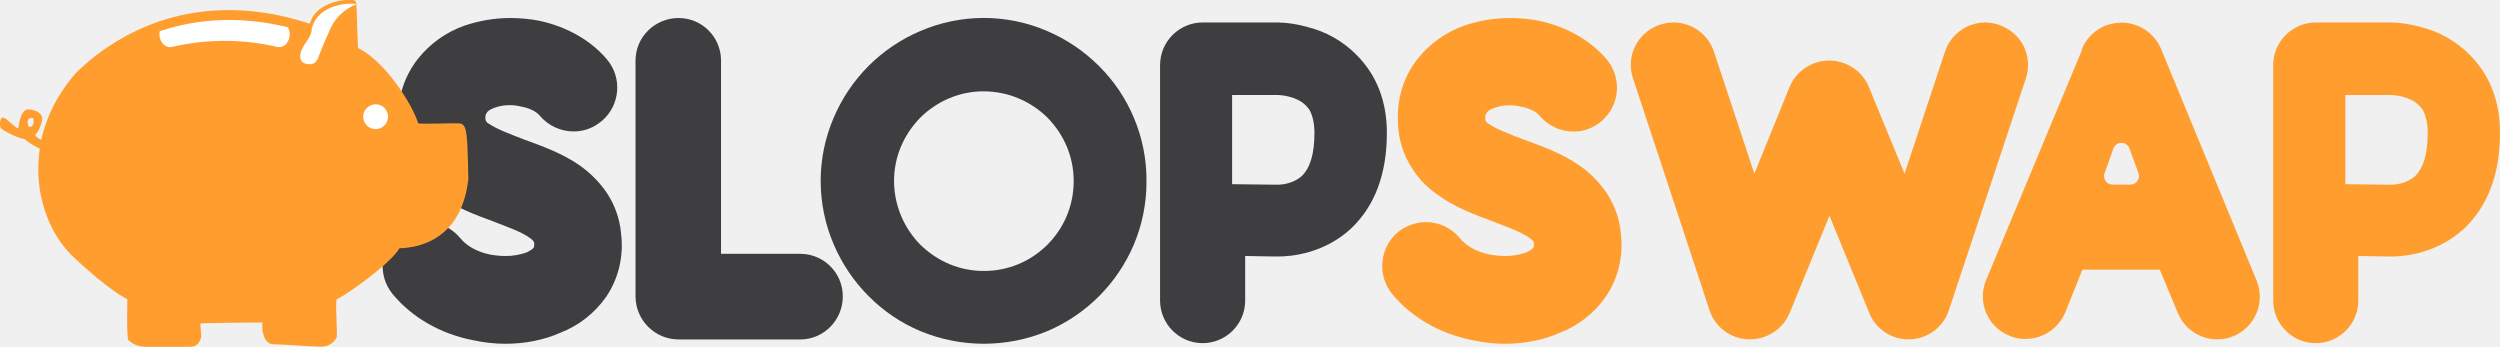
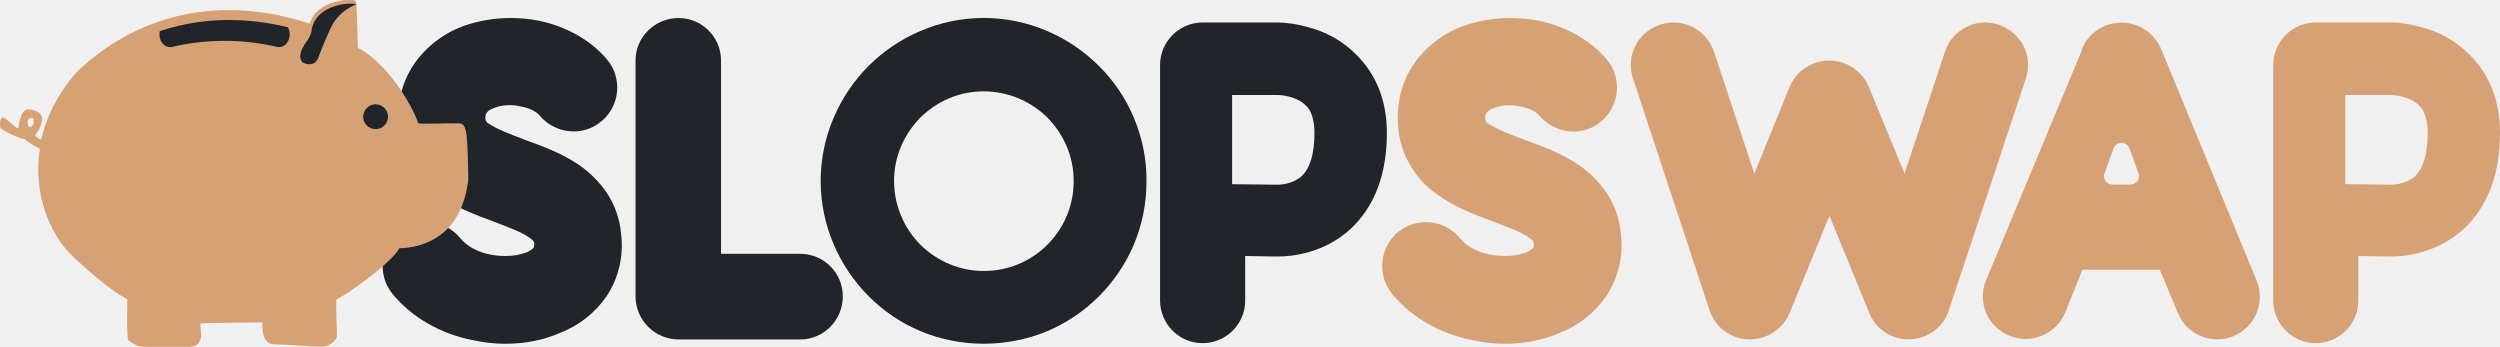
<svg xmlns="http://www.w3.org/2000/svg" version="1.1" id="Layer_1" x="0px" y="0px" viewBox="0 0 1970.8 273.5" style="enable-background:new 0 0 1970.8 273.5;" xml:space="preserve">
  <style type="text/css">
- 	.st0{fill:#3E3D40;}
- 	.st1{fill:#FF9E2E;}
- 	.st2{fill:#212529;}
- 	.st3{fill:#FFFFFF;}
+ 	.st0{fill:#212529;}
+ 	.st1{fill:#D6A175;}
</style>
  <g>
    <path class="st0" d="M477.9,233.9c-9,12.9-21.7,22.9-36.4,28.5c-12.8,5.7-27.8,8.6-43.2,8.6c-8.5,0-17-1-25.3-2.8   c-26-5-48.5-18.2-63.5-36.4c-12.1-14.8-10-36.6,4.6-48.9c6.3-5,14.1-7.8,22.1-7.8c10.4,0,20.2,4.7,26.8,12.8   c5,6.1,13.2,10.7,23.5,12.8c3.9,0.7,7.8,1.1,11.8,1.1c5.7,0.1,11.4-0.9,16.8-2.8c2.9-1.4,5-2.8,5.7-3.9c0.3-1,0.4-2.1,0.4-3.2   c-0.4-1.4-0.4-2.2-3.9-4.6c-6.4-4.6-16.8-8.2-27.8-12.5c-15.3-5.7-31-11.4-45-21.8c-9.1-6.3-16.5-14.6-21.8-24.3   c-6.1-10.7-8.9-22.5-8.9-35.7c0-17.8,5.4-33.5,15.7-46.7c9.5-11.9,22.1-20.9,36.4-26c11.7-4,24-6.1,36.4-6.1   c7.5,0,15.1,0.7,22.5,2.1c21.8,4.6,40.7,15.3,53.5,30.3c12.4,14.5,10.7,36.3-3.8,48.7c-0.1,0-0.1,0.1-0.2,0.1   c-6.1,5.3-14,8.3-22.1,8.2c-10.1,0-19.8-4.4-26.4-12.1c-2.8-3.6-8.6-6.4-15-7.5c-2.8-0.7-5.7-1.1-8.6-1.1   c-4.3-0.1-8.5,0.6-12.5,2.1c-3.9,1.4-5.3,2.8-5.7,3.6c-0.3,0.4-1.4,1.4-1.4,4.3c-0.1,2,1,3.9,2.8,4.6c6.1,4.3,16.8,8.2,27.8,12.5   c14.6,5.3,29.6,10.7,43.2,20c8.5,5.9,15.9,13.2,21.8,21.8c6.5,9.7,10.4,20.8,11.4,32.4C491.8,201.8,487.7,219.4,477.9,233.9z" />
-     <path class="st0" d="M630.9,200.1c18.5,0,33.5,15,33.5,33.5c0,0,0,0.1,0,0.1c0,18.6-15,33.9-33.5,33.9h-96   c-18.7-0.1-33.8-15.2-33.9-33.9V47.7c0-18.6,15.4-33.5,33.9-33.5c18.5,0,33.5,15,33.5,33.5c0,0,0,0,0,0.1v152.3H630.9z" />
+     <path class="st0" d="M630.9,200.1c18.5,0,33.5,15,33.5,33.5v0.1c0,18.6-15,33.9-33.5,33.9h-96c-18.7-0.1-33.8-15.2-33.9-33.9v-186   c0-18.6,15.4-33.5,33.9-33.5s33.5,15,33.5,33.5c0,0,0,0,0,0.1v152.3H630.9z" />
    <path class="st0" d="M903.8,142.6c0.1,17.3-3.3,34.4-10,50.3c-13.1,30.7-37.5,55.1-68.1,68.1c-32.1,13.3-68.2,13.3-100.2,0   c-15.2-6.4-29-15.7-40.7-27.5c-11.7-11.7-21-25.5-27.5-40.7c-13.8-32-13.8-68.3,0-100.2c13.1-30.7,37.5-55.1,68.1-68.1   c32-13.8,68.3-13.8,100.2,0c15.2,6.5,29,15.8,40.7,27.5c11.7,11.6,21.1,25.4,27.5,40.7C900.5,108.5,903.9,125.5,903.8,142.6z    M846.4,142.6c0-18.9-7.5-36.4-20.7-49.9C812.3,79.5,794.2,72,775.4,72c-18.9,0-36.4,7.5-49.9,20.7c-13.2,13.6-20.7,31-20.7,49.9   c0,18.8,7.5,36.9,20.7,50.3c13.6,13.2,31,20.7,49.9,20.7c39,0.2,70.8-31.3,71-70.3C846.4,143.1,846.4,142.9,846.4,142.6   L846.4,142.6z" />
    <path class="st0" d="M1093.3,104.8c0,32.5-9.6,57.8-28.5,75.6c-21.4,19.6-47.1,21.8-57.1,21.8h-2.5l-23.6-0.4v35.7   c-0.3,18.5-15.6,33.3-34.1,33c-18.1-0.3-32.6-14.9-33-33V51.2c0.1-18.5,15.1-33.4,33.5-33.5h59.5c7.9,0.2,15.6,1.4,23.2,3.6   c14.6,3.6,27.9,11.1,38.5,21.8C1085,58.8,1093.3,79.5,1093.3,104.8z M1036.2,104.8c0-7.5-1.4-13.6-3.9-18.2c-2.3-3.3-5.3-6-8.9-7.8   c-4.9-2.3-10.3-3.7-15.7-3.9h-36.4v70.3l35,0.4h1.3c1.8,0,11.4-0.4,18.6-6.8C1033,132.2,1036.2,120.8,1036.2,104.8L1036.2,104.8z" />
  </g>
  <path class="st1" d="M1265.9,233.9c-9,12.9-21.7,22.9-36.4,28.5c-12.8,5.7-27.8,8.6-43.2,8.6c-8.5,0-17-1-25.3-2.8  c-26-5-48.5-18.2-63.5-36.4c-12.1-14.8-10-36.6,4.6-48.9c6.3-5,14.1-7.8,22.1-7.8c10.4,0,20.2,4.7,26.8,12.8  c5,6.1,13.2,10.7,23.6,12.8c3.9,0.7,7.8,1.1,11.8,1.1c5.7,0.1,11.4-0.9,16.8-2.8c2.8-1.4,5-2.8,5.7-3.9c0.3-1,0.4-2.1,0.3-3.2  c-0.3-1.4-0.3-2.2-3.9-4.6c-6.4-4.6-16.8-8.2-27.8-12.5c-15.3-5.7-31-11.4-44.9-21.8c-9.1-6.3-16.5-14.6-21.8-24.3  c-6.1-10.7-8.9-22.5-8.9-35.7c0-17.8,5.3-33.5,15.7-46.7c9.5-11.9,22.1-20.9,36.4-26c11.7-4,24-6.1,36.4-6.1  c7.5,0,15.1,0.7,22.5,2.1c21.8,4.6,40.7,15.3,53.5,30.3c12.4,14.5,10.7,36.3-3.7,48.7c-0.1,0.1-0.1,0.1-0.2,0.2  c-6.1,5.3-14,8.3-22.1,8.2c-10.1,0-19.8-4.4-26.4-12.1c-2.8-3.6-8.6-6.4-15-7.5c-2.8-0.7-5.7-1.1-8.6-1.1c-4.3-0.1-8.5,0.6-12.5,2.1  c-3.9,1.4-5.3,2.8-5.7,3.6c-0.3,0.4-1.4,1.4-1.4,4.3c-0.1,2,1,3.9,2.8,4.6c6.1,4.3,16.8,8.2,27.8,12.5c14.6,5.3,29.6,10.7,43.2,20  c8.5,5.8,15.9,13.2,21.8,21.8c6.5,9.7,10.4,20.9,11.4,32.5C1279.9,201.8,1275.7,219.4,1265.9,233.9z" />
  <path class="st1" d="M1597,62l-60.7,182.7c-4.4,13.3-16.7,22.4-30.7,22.8h-1c-13.6,0.1-25.9-8.1-31-20.7l-31.4-76.7l-31.4,76.7  c-5.3,12.5-17.5,20.6-31,20.7h-1.4c-14-0.4-26.3-9.5-30.7-22.8L1287.4,62c-6-17.4,3.3-36.4,20.8-42.4c0.1,0,0.2-0.1,0.2-0.1  c3.5-1.1,7.1-1.7,10.7-1.8c14.6,0,27.5,9.3,32.1,23.2l31.8,96l27.8-68.5c7.3-17.2,27.2-25.3,44.4-18c8.1,3.4,14.6,9.9,18,18  l28.2,68.5l31.8-96c4.5-13.8,17.3-23.1,31.8-23.2c3.6,0.1,7.2,0.7,10.7,1.8c8.4,2.9,15.5,8.9,19.6,16.8  C1599.2,44.3,1599.8,53.5,1597,62z" />
-   <path class="st1" d="M1778.9,221.1c7.1,17.1-1.1,36.8-18.2,43.9c0,0,0,0,0,0c-4.1,1.7-8.4,2.6-12.8,2.5c-13.6,0-25.8-8.1-31-20.7  l-14.3-34.2h-61l-13.6,33.9c-5.3,12.5-17.5,20.6-31,20.7c-4.4,0.1-8.8-0.7-12.8-2.5c-17.2-6.8-25.6-26.3-18.7-43.5  c0.1-0.1,0.1-0.3,0.2-0.4l75.2-180.5c0-0.7,0.3-1.1,0.3-1.8c3.5-8.2,10-14.7,18.2-18.2c4.1-1.5,8.5-2.4,12.8-2.5  c13.7,0,26,8.1,31.4,20.7L1778.9,221.1z M1665.3,145.5h14.2c3.7,0,6.7-3,6.7-6.7c0-0.8-0.1-1.6-0.4-2.3l-7.1-19.5  c-1.3-3.5-5.1-5.3-8.6-4c-1.9,0.7-3.3,2.1-4,4l-7,19.5c-1.3,3.5,0.5,7.3,4,8.6C1663.7,145.3,1664.5,145.5,1665.3,145.5L1665.3,145.5  z" />
+   <path class="st1" d="M1778.9,221.1c7.1,17.1-1.1,36.8-18.2,43.9l0,0c-4.1,1.7-8.4,2.6-12.8,2.5c-13.6,0-25.8-8.1-31-20.7l-14.3-34.2  h-61l-13.6,33.9c-5.3,12.5-17.5,20.6-31,20.7c-4.4,0.1-8.8-0.7-12.8-2.5c-17.2-6.8-25.6-26.3-18.7-43.5c0.1-0.1,0.1-0.3,0.2-0.4  l75.2-180.5c0-0.7,0.3-1.1,0.3-1.8c3.5-8.2,10-14.7,18.2-18.2c4.1-1.5,8.5-2.4,12.8-2.5c13.7,0,26,8.1,31.4,20.7L1778.9,221.1z   M1665.3,145.5h14.2c3.7,0,6.7-3,6.7-6.7c0-0.8-0.1-1.6-0.4-2.3l-7.1-19.5c-1.3-3.5-5.1-5.3-8.6-4c-1.9,0.7-3.3,2.1-4,4l-7,19.5  c-1.3,3.5,0.5,7.3,4,8.6C1663.7,145.3,1664.5,145.5,1665.3,145.5L1665.3,145.5z" />
  <path class="st1" d="M1970.8,104.8c0,32.5-9.6,57.8-28.5,75.6c-21.4,19.6-47.1,21.8-57.1,21.8h-2.5l-23.6-0.4v35.7  c-0.3,18.5-15.6,33.3-34.1,33c-18.1-0.3-32.6-14.9-33-33V51.2c0.1-18.5,15.1-33.4,33.5-33.5h59.6c7.9,0.2,15.6,1.4,23.2,3.6  c14.6,3.6,27.9,11.1,38.5,21.8C1962.6,58.8,1970.8,79.5,1970.8,104.8z M1913.8,104.8c0-7.5-1.4-13.6-3.9-18.2  c-2.3-3.3-5.3-6-8.9-7.8c-4.9-2.3-10.3-3.7-15.7-3.9h-36.4v70.3l35,0.4h1.4c1.8,0,11.4-0.4,18.6-6.8  C1910.6,132.2,1913.8,120.8,1913.8,104.8z" />
-   <path class="st2" d="M277.8,3c0,0-25.9-5-31.8,18.8s-17.1,16.3-17.1,16.3l13.3,21.8l35.6-51.6l3.2-4.9" />
-   <path class="st1" d="M0.4,100.7c1,1.9,14,8.5,19,8.9c0.4,1,7,5.3,12,7.6c-5.4,35.1,7.5,67.4,26.1,85c29.1,27.6,42.9,33.7,42.9,33.7  s-0.7,31.4,0.8,32.2s4.7,5.3,13.8,5.3h34.1c7.7,0,8.1-4.7,9.2-6.5s-1.1-11.5,0-11.9s43.7-0.8,48.6-0.8c-0.8,5.8,0.8,17.2,8.8,17.2  s29.1,1.9,37.5,1.9c5.1,0.1,9.8-2.7,12.2-7.2c0.8-1.2-1.2-26,0-30.2l0.7-0.3c8.5-4.1,42-28,48.8-39.9c17.6-0.4,49-8.4,54.3-54.4  c0-1.6,0-3.1-0.1-4.6c-0.2-8.6-0.3-15.3-0.6-20.7c-0.7-15.4-2.1-18.6-7-18.8c-6.6-0.2-29.5,0.8-31.8,0  c-4.7-14.9-25.7-48.7-47.5-59.4c-1.2-31.8-0.9-36.8-2.3-37.2l0,0c-1.1-1.9-30.3-1.4-35.6,18h-0.2c-4.2-1.3-10.1-3.1-17.3-4.9  c-23.3-5.7-60.6-10.6-101.1,3.1c-23.3,8-44.6,20.8-62.6,37.6c-0.9,0.8-1.8,1.7-2.7,2.5c-15.2,17.2-23.9,35.5-27.9,53.2  c-2.1-0.6-3.9-2-4.9-3.9c1.4-0.6,4-4.7,5.5-10.9s-6-9.2-11.1-9s-6.9,9.3-7.5,14.7c-1.1,1.1-7.9-6.4-11.2-8.1S-0.6,98.7,0.4,100.7z   M22.1,94.3c0.6-0.7,1.5-1.2,2.4-1.3c0.5-0.2,1.1-0.1,1.5,0.2c0.2,0.2,0.3,0.5,0.3,0.8c0.3,1.2,0.3,2.5,0,3.7  c-0.3,0.6-0.7,1.1-1.1,1.6c-0.2,0.3-0.5,0.5-0.9,0.7c-0.3,0.2-0.7,0.2-1.1,0c-0.3-0.2-0.6-0.6-0.9-0.5c-0.2-0.8-0.3-1.6-0.5-2.4  C21.7,96.2,21.8,95.1,22.1,94.3L22.1,94.3z" />
  <g>
-     <path class="st3" d="M125.9,24.6c40.5-13.7,77.8-8.8,101.1-3.1c0.9,1.7,1.4,3.6,1.4,5.6c0,0.7-0.1,1.4-0.2,2.1   c-1,5.4-5.3,8.8-9.7,7.8c-27.3-6.4-55.7-6.4-82.9,0c-4.4,1-8.7-2.4-9.7-7.8C125.6,27.7,125.6,26.1,125.9,24.6z M286.3,92   c0,5.4,4.4,9.8,9.8,9.8s9.8-4.4,9.8-9.8c0-5.4-4.4-9.8-9.8-9.8c0,0,0,0,0,0C290.7,82.3,286.3,86.6,286.3,92   C286.3,92,286.3,92,286.3,92z" />
-     <path class="st3" d="M236.7,44c0.2-4.1,2.6-7.8,4.9-11.2c1.5-1.9,2.6-4.1,3.5-6.3c0.5-1.5,0.7-3.1,0.7-4.7h0.2   c5.3-19.4,31.5-19.9,35-18.4c-7.9,3-14.6,8.6-18.9,15.9c-0.8,1.5-1.5,3-2.2,4.5c-3.1,6.8-6,13.7-8.7,20.7c-0.5,2.1-1.7,3.9-3.4,5.2   c-1.9,1-4.1,1.2-6.1,0.7c-1.1-0.2-2.1-0.6-3-1.2C237.2,47.9,236.5,45.9,236.7,44L236.7,44z" />
+     <path class="st0" d="M277.8,3c0,0-25.9-5-31.8,18.8s-17.1,16.3-17.1,16.3l13.3,21.8l35.6-51.6l3.2-4.9" />
+     <g>
+       <path class="st1" d="M0.4,100.7c1,1.9,14,8.5,19,8.9c0.4,1,7,5.3,12,7.6c-5.4,35.1,7.5,67.4,26.1,85    c29.1,27.6,42.9,33.7,42.9,33.7s-0.7,31.4,0.8,32.2s4.7,5.3,13.8,5.3h34.1c7.7,0,8.1-4.7,9.2-6.5s-1.1-11.5,0-11.9    s43.7-0.8,48.6-0.8c-0.8,5.8,0.8,17.2,8.8,17.2s29.1,1.9,37.5,1.9c5.1,0.1,9.8-2.7,12.2-7.2c0.8-1.2-1.2-26,0-30.2l0.7-0.3    c8.5-4.1,42-28,48.8-39.9c17.6-0.4,49-8.4,54.3-54.4c0-1.6,0-3.1-0.1-4.6c-0.2-8.6-0.3-15.3-0.6-20.7c-0.7-15.4-2.1-18.6-7-18.8    c-6.6-0.2-29.5,0.8-31.8,0C325,82.3,304,48.5,282.2,37.8C281,6,281.3,1,279.9,0.6l0,0c-1.1-1.9-30.3-1.4-35.6,18h-0.2    c-4.2-1.3-10.1-3.1-17.3-4.9C203.5,8,166.2,3.1,125.7,16.8c-23.3,8-44.6,20.8-62.6,37.6c-0.9,0.8-1.8,1.7-2.7,2.5    c-15.2,17.2-23.9,35.5-27.9,53.2c-2.1-0.6-3.9-2-4.9-3.9c1.4-0.6,4-4.7,5.5-10.9c1.5-6.2-6-9.2-11.1-9s-6.9,9.3-7.5,14.7    c-1.1,1.1-7.9-6.4-11.2-8.1S-0.6,98.7,0.4,100.7z M22.1,94.3c0.6-0.7,1.5-1.2,2.4-1.3c0.5-0.2,1.1-0.1,1.5,0.2    c0.2,0.2,0.3,0.5,0.3,0.8c0.3,1.2,0.3,2.5,0,3.7c-0.3,0.6-0.7,1.1-1.1,1.6c-0.2,0.3-0.5,0.5-0.9,0.7c-0.3,0.2-0.7,0.2-1.1,0    c-0.3-0.2-0.6-0.6-0.9-0.5c-0.2-0.8-0.3-1.6-0.5-2.4C21.7,96.2,21.8,95.1,22.1,94.3L22.1,94.3z" />
+       <g>
+         <path class="st0" d="M125.9,24.6c40.5-13.7,77.8-8.8,101.1-3.1c0.9,1.7,1.4,3.6,1.4,5.6c0,0.7-0.1,1.4-0.2,2.1     c-1,5.4-5.3,8.8-9.7,7.8c-27.3-6.4-55.7-6.4-82.9,0c-4.4,1-8.7-2.4-9.7-7.8C125.6,27.7,125.6,26.1,125.9,24.6z M286.3,92     c0,5.4,4.4,9.8,9.8,9.8s9.8-4.4,9.8-9.8s-4.4-9.8-9.8-9.8l0,0C290.7,82.3,286.3,86.6,286.3,92L286.3,92z" />
+         <path class="st0" d="M236.7,44c0.2-4.1,2.6-7.8,4.9-11.2c1.5-1.9,2.6-4.1,3.5-6.3c0.5-1.5,0.7-3.1,0.7-4.7h0.2     c5.3-19.4,31.5-19.9,35-18.4c-7.9,3-14.6,8.6-18.9,15.9c-0.8,1.5-1.5,3-2.2,4.5c-3.1,6.8-6,13.7-8.7,20.7     c-0.5,2.1-1.7,3.9-3.4,5.2c-1.9,1-4.1,1.2-6.1,0.7c-1.1-0.2-2.1-0.6-3-1.2C237.2,47.9,236.5,45.9,236.7,44L236.7,44z" />
+       </g>
+     </g>
  </g>
</svg>
